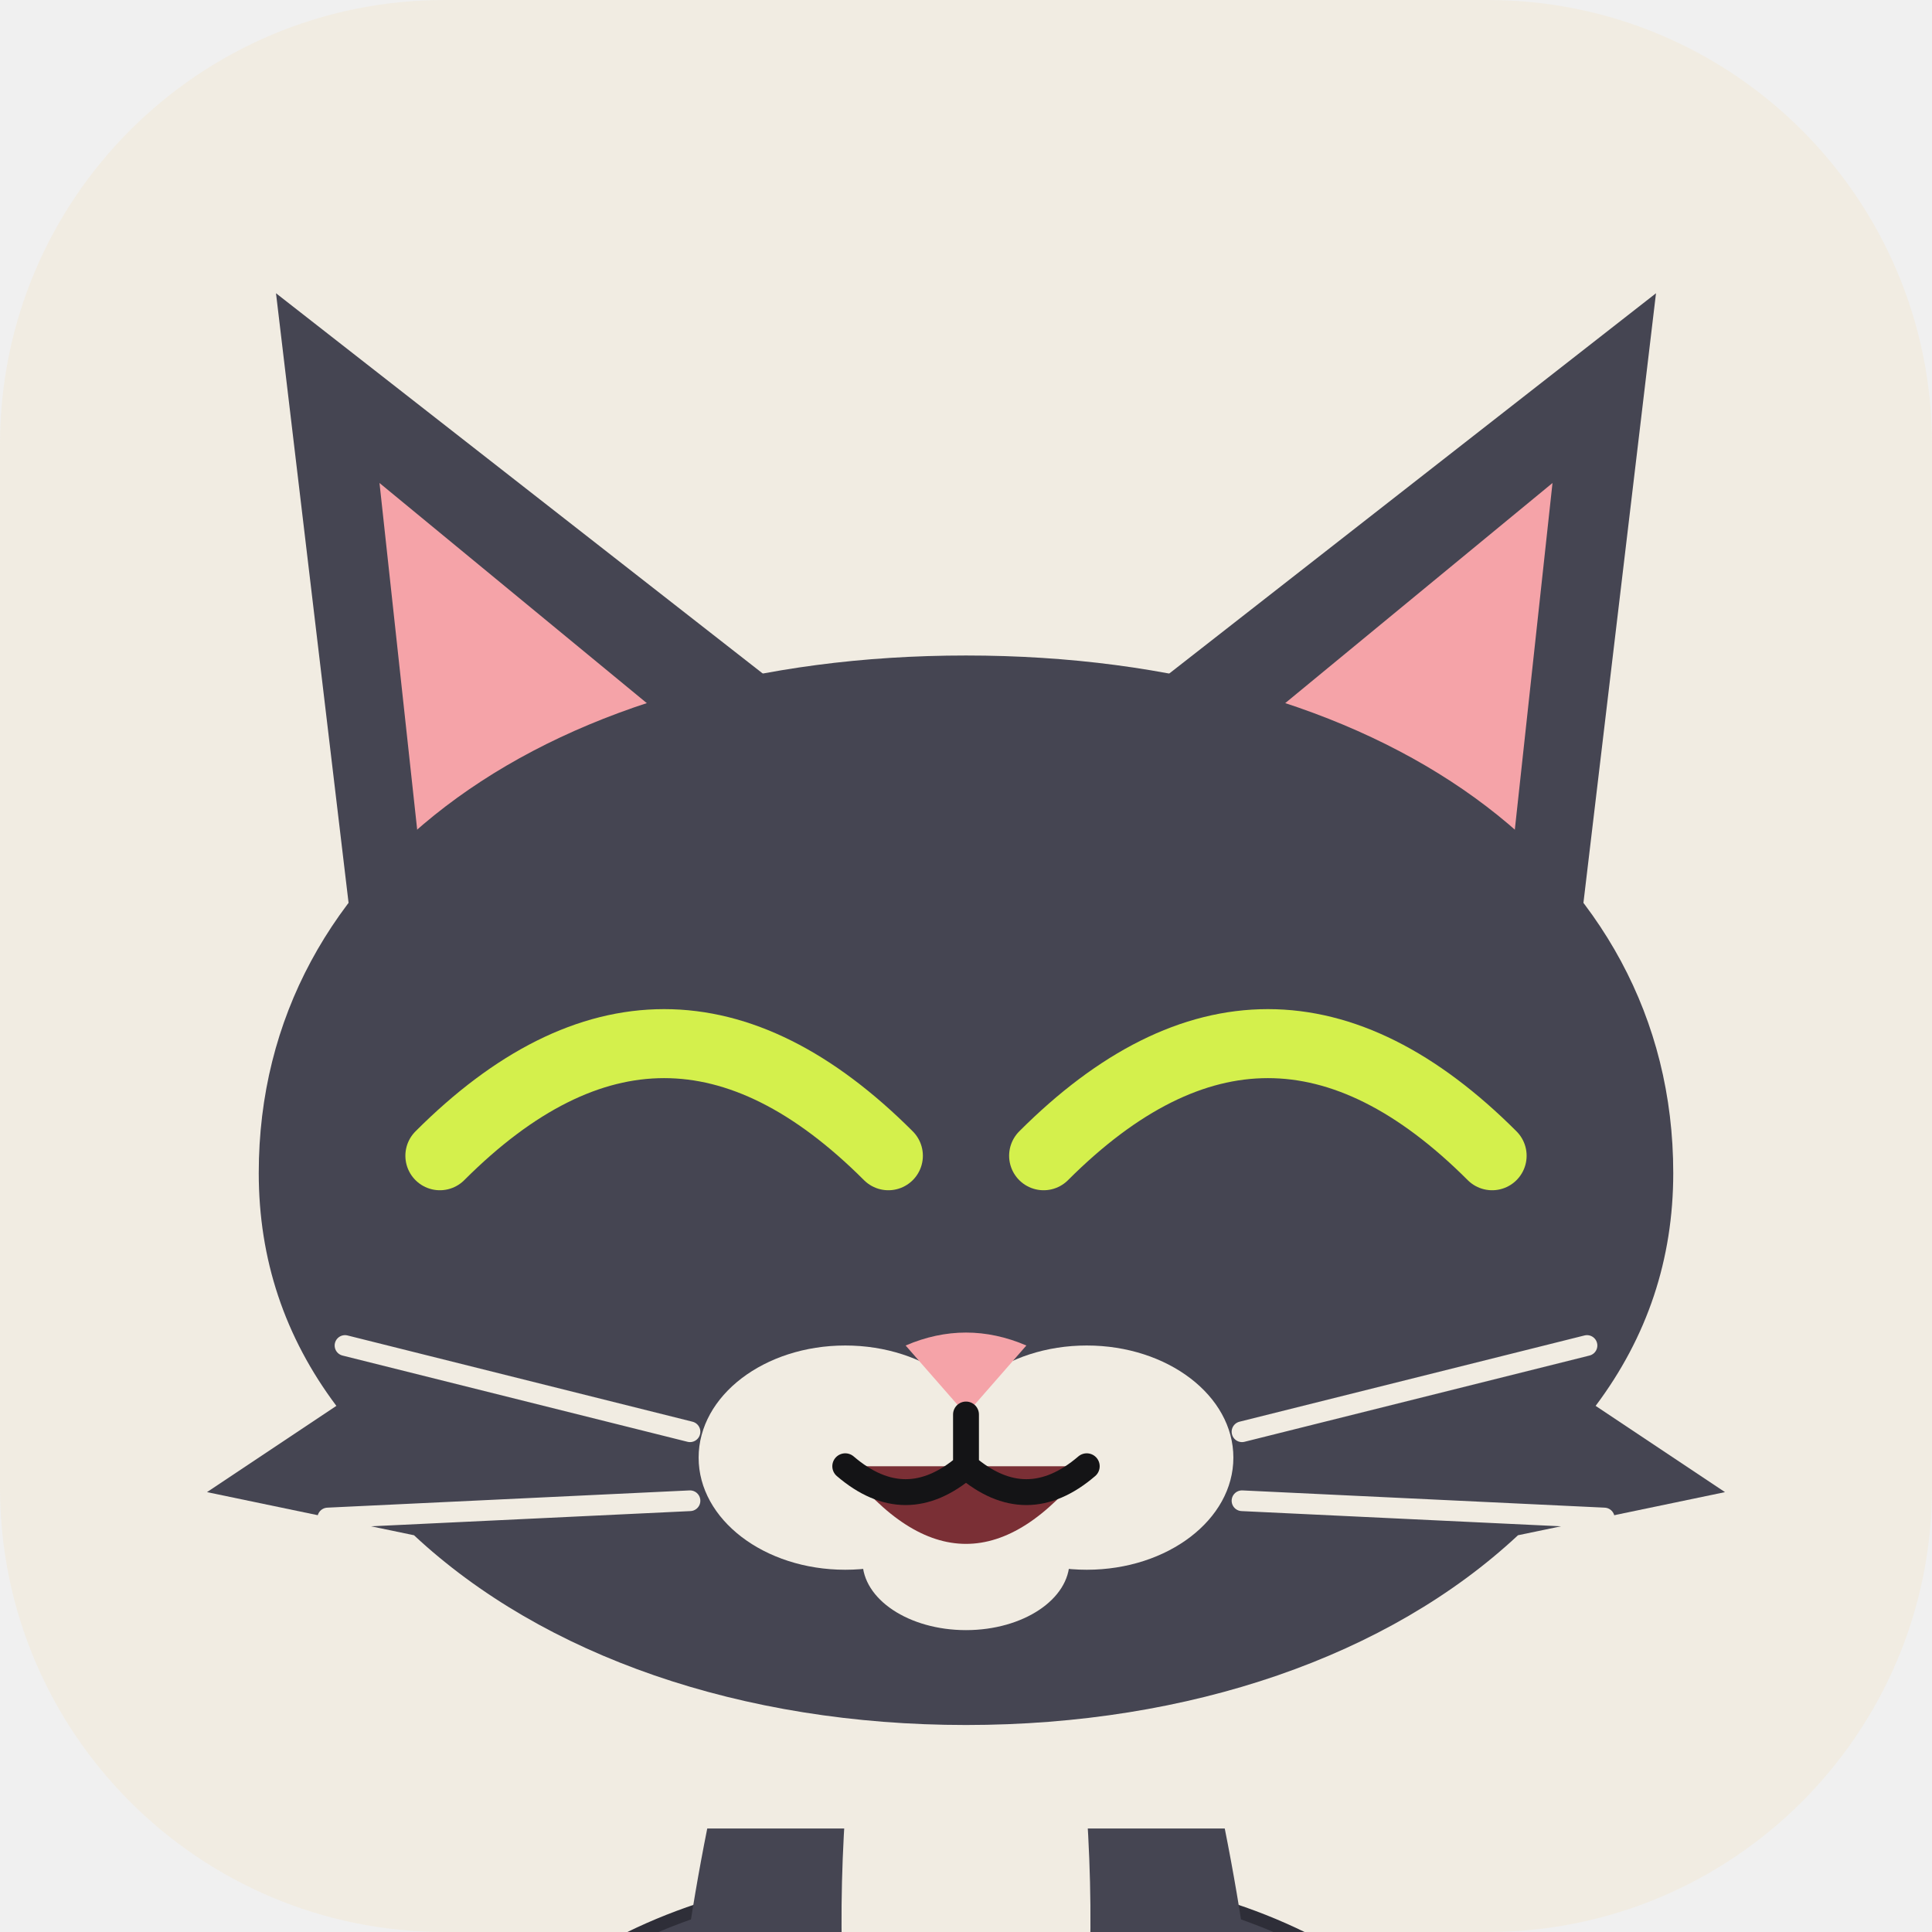
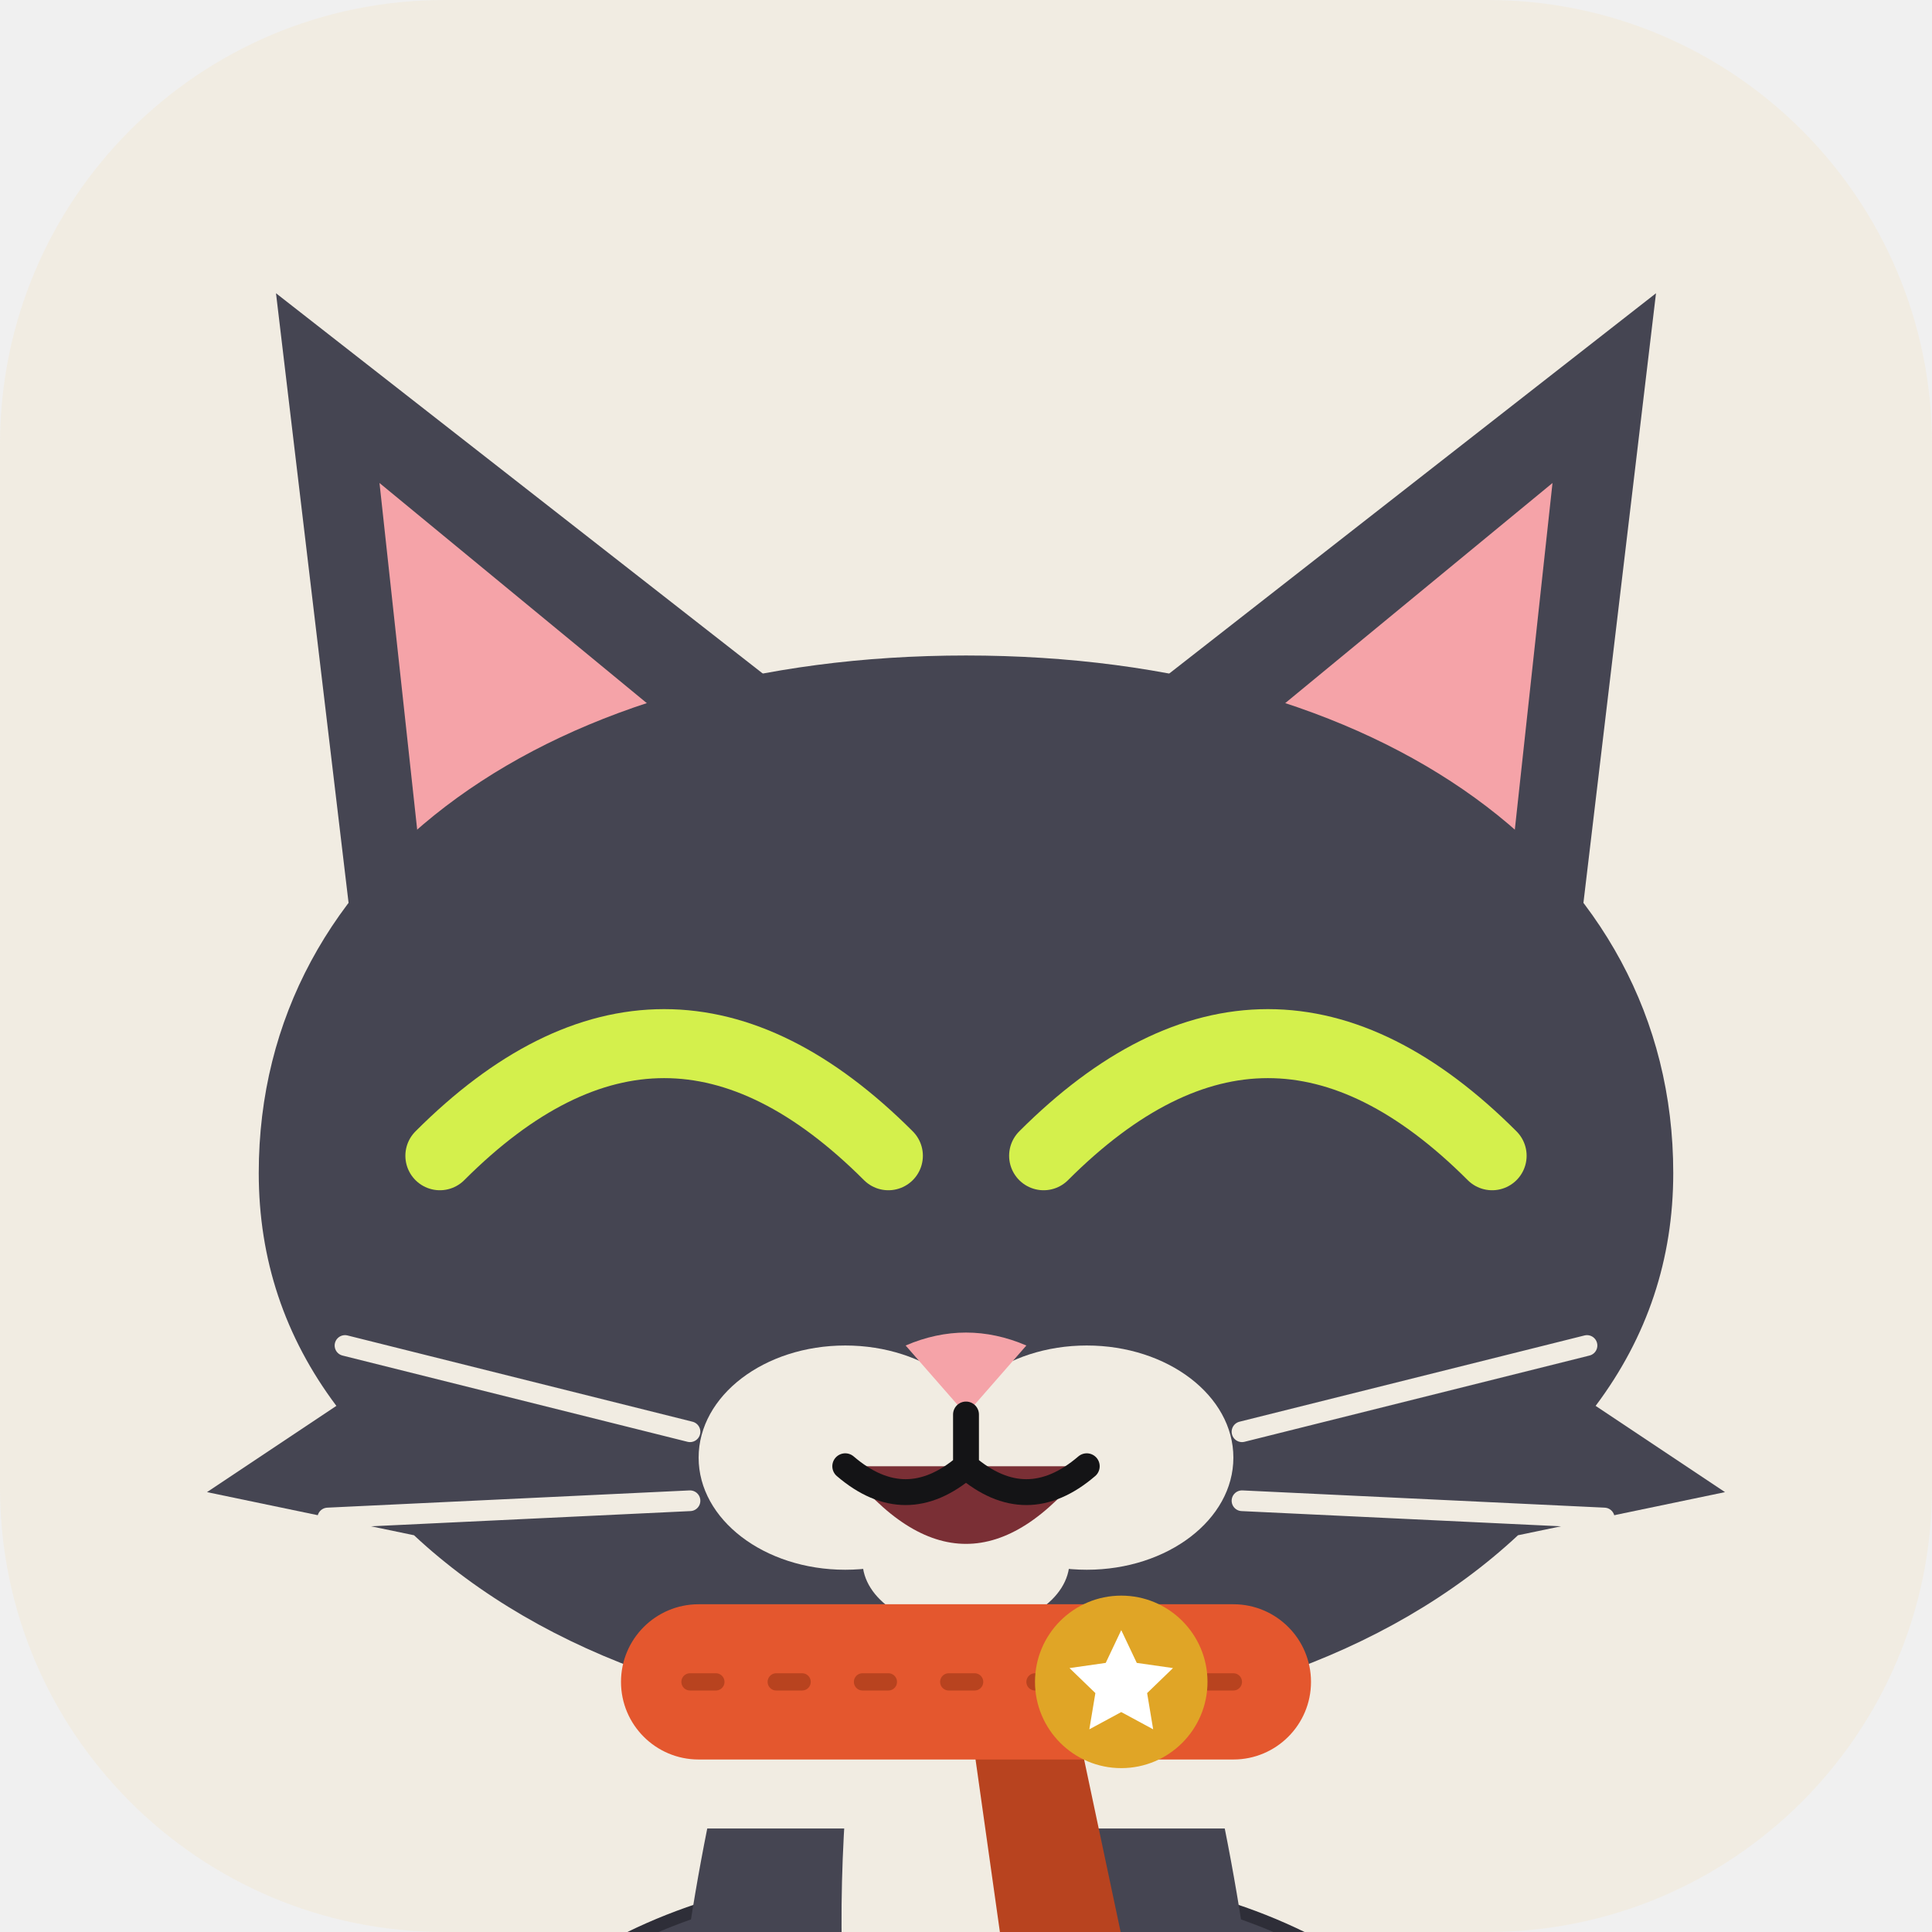
<svg xmlns="http://www.w3.org/2000/svg" width="240" height="240" viewBox="8 -14 224 224" role="img" aria-label="Mochi, happy">
-   <clipPath id="ch15">
+   <clipPath id="ch57">
    <rect x="8" y="-14" width="224" height="224" rx="51.52" />
  </clipPath>
-   <g clip-path="url(#ch15)">
+   <g clip-path="url(#ch57)">
    <rect x="8" y="-14" width="224" height="224" fill="#f1ece2" />
    <path d="M150 300c52 8 80-10 76-38-3-18-22-18-22-4" fill="none" stroke="#454552" stroke-width="14" stroke-linecap="round" stroke-linejoin="round" />
    <ellipse cx="102" cy="310" rx="17" ry="9" fill="#454552" />
    <ellipse cx="96" cy="312" rx="8" ry="5.5" fill="#f1ece2" />
    <ellipse cx="138" cy="310" rx="17" ry="9" fill="#454552" />
    <ellipse cx="144" cy="312" rx="8" ry="5.5" fill="#f1ece2" />
    <path d="M96 214C72 220 60 238 58 256" fill="none" stroke="#2e2e38" stroke-width="18" stroke-linecap="round" stroke-linejoin="round" />
    <path d="M96 214C72 220 60 238 58 256" fill="none" stroke="#454552" stroke-width="15" stroke-linecap="round" stroke-linejoin="round" />
    <ellipse cx="57" cy="267" rx="9.5" ry="11" fill="#454552" />
    <path d="M53.8 272v5m6.400-5v5" stroke="#2e2e38" stroke-width="2" stroke-linecap="round" />
    <path d="M144 214C168 220 180 238 182 256" fill="none" stroke="#2e2e38" stroke-width="18" stroke-linecap="round" stroke-linejoin="round" />
    <path d="M144 214C168 220 180 238 182 256" fill="none" stroke="#454552" stroke-width="15" stroke-linecap="round" stroke-linejoin="round" />
    <ellipse cx="183" cy="267" rx="9.5" ry="11" fill="#454552" />
    <path d="M179.8 272v5m6.400-5v5" stroke="#2e2e38" stroke-width="2" stroke-linecap="round" />
    <path d="M90 198c-8 40-6 78 4 106h52c10-28 12-66 4-106z" fill="#454552" />
    <path d="M106 196c-2 30 3 52 14 66 11-14 16-36 14-66z" fill="#f1ece2" />
    <path d="M50 104L40 20 104 70z" fill="#454552" />
    <path d="M57 88L52 42 86 70z" fill="#f5a3a8" />
    <path d="M190 104L200 20 136 70z" fill="#454552" />
    <path d="M183 88L188 42 154 70z" fill="#f5a3a8" />
    <path d="M38 122c0-36 34-60 82-60s82 24 82 60c0 10-3 19-9 27l15 10-24 5c-15 14-38 22-64 22s-49-8-64-22l-24-5 15-10c-6-8-9-17-9-27z" fill="#454552" />
    <ellipse cx="106" cy="155" rx="17" ry="13" fill="#f1ece2" />
    <ellipse cx="134" cy="155" rx="17" ry="13" fill="#f1ece2" />
    <ellipse cx="120" cy="167" rx="12" ry="8" fill="#f1ece2" />
    <path d="M59 120q26-26 52 0" fill="none" stroke="#d4f04c" stroke-width="8" stroke-linecap="round" stroke-linejoin="round" />
    <path d="M129 120q26-26 52 0" fill="none" stroke="#d4f04c" stroke-width="8" stroke-linecap="round" stroke-linejoin="round" />
    <path d="M113 142q7-3 14 0l-7 8z" fill="#f5a3a8" />
    <path d="M106 156q14 18 28 0z" fill="#7a2f35" />
    <path d="M120 150v6m-14 0q7 6 14 0 7 6 14 0" fill="none" stroke="#141416" stroke-width="3" stroke-linecap="round" stroke-linejoin="round" />
+     <path d="M132 182l7.2 34l-14 3l-4.8-34z" fill="#b8431f" />
+     <rect x="80" y="172" width="80" height="18" rx="9" fill="#e4572e" />
+     <path d="M88 181h64" stroke="#b8431f" stroke-width="2" stroke-dasharray="3 7" stroke-linecap="round" />
+     <circle cx="138" cy="181" r="10" fill="#e0a526" />
+     <path d="M138 175l1.8 3.8 4.2.6-3 2.9.7 4.2-3.7-2-3.7 2 .7-4.2-3-2.9 4.2-.6z" fill="#ffffff" />
    <path d="M88 152l-40-10M88 160l-42 2M152 152l40-10M152 160l42 2" stroke="#f1ece2" stroke-width="2.4" stroke-linecap="round" />
  </g>
</svg>
